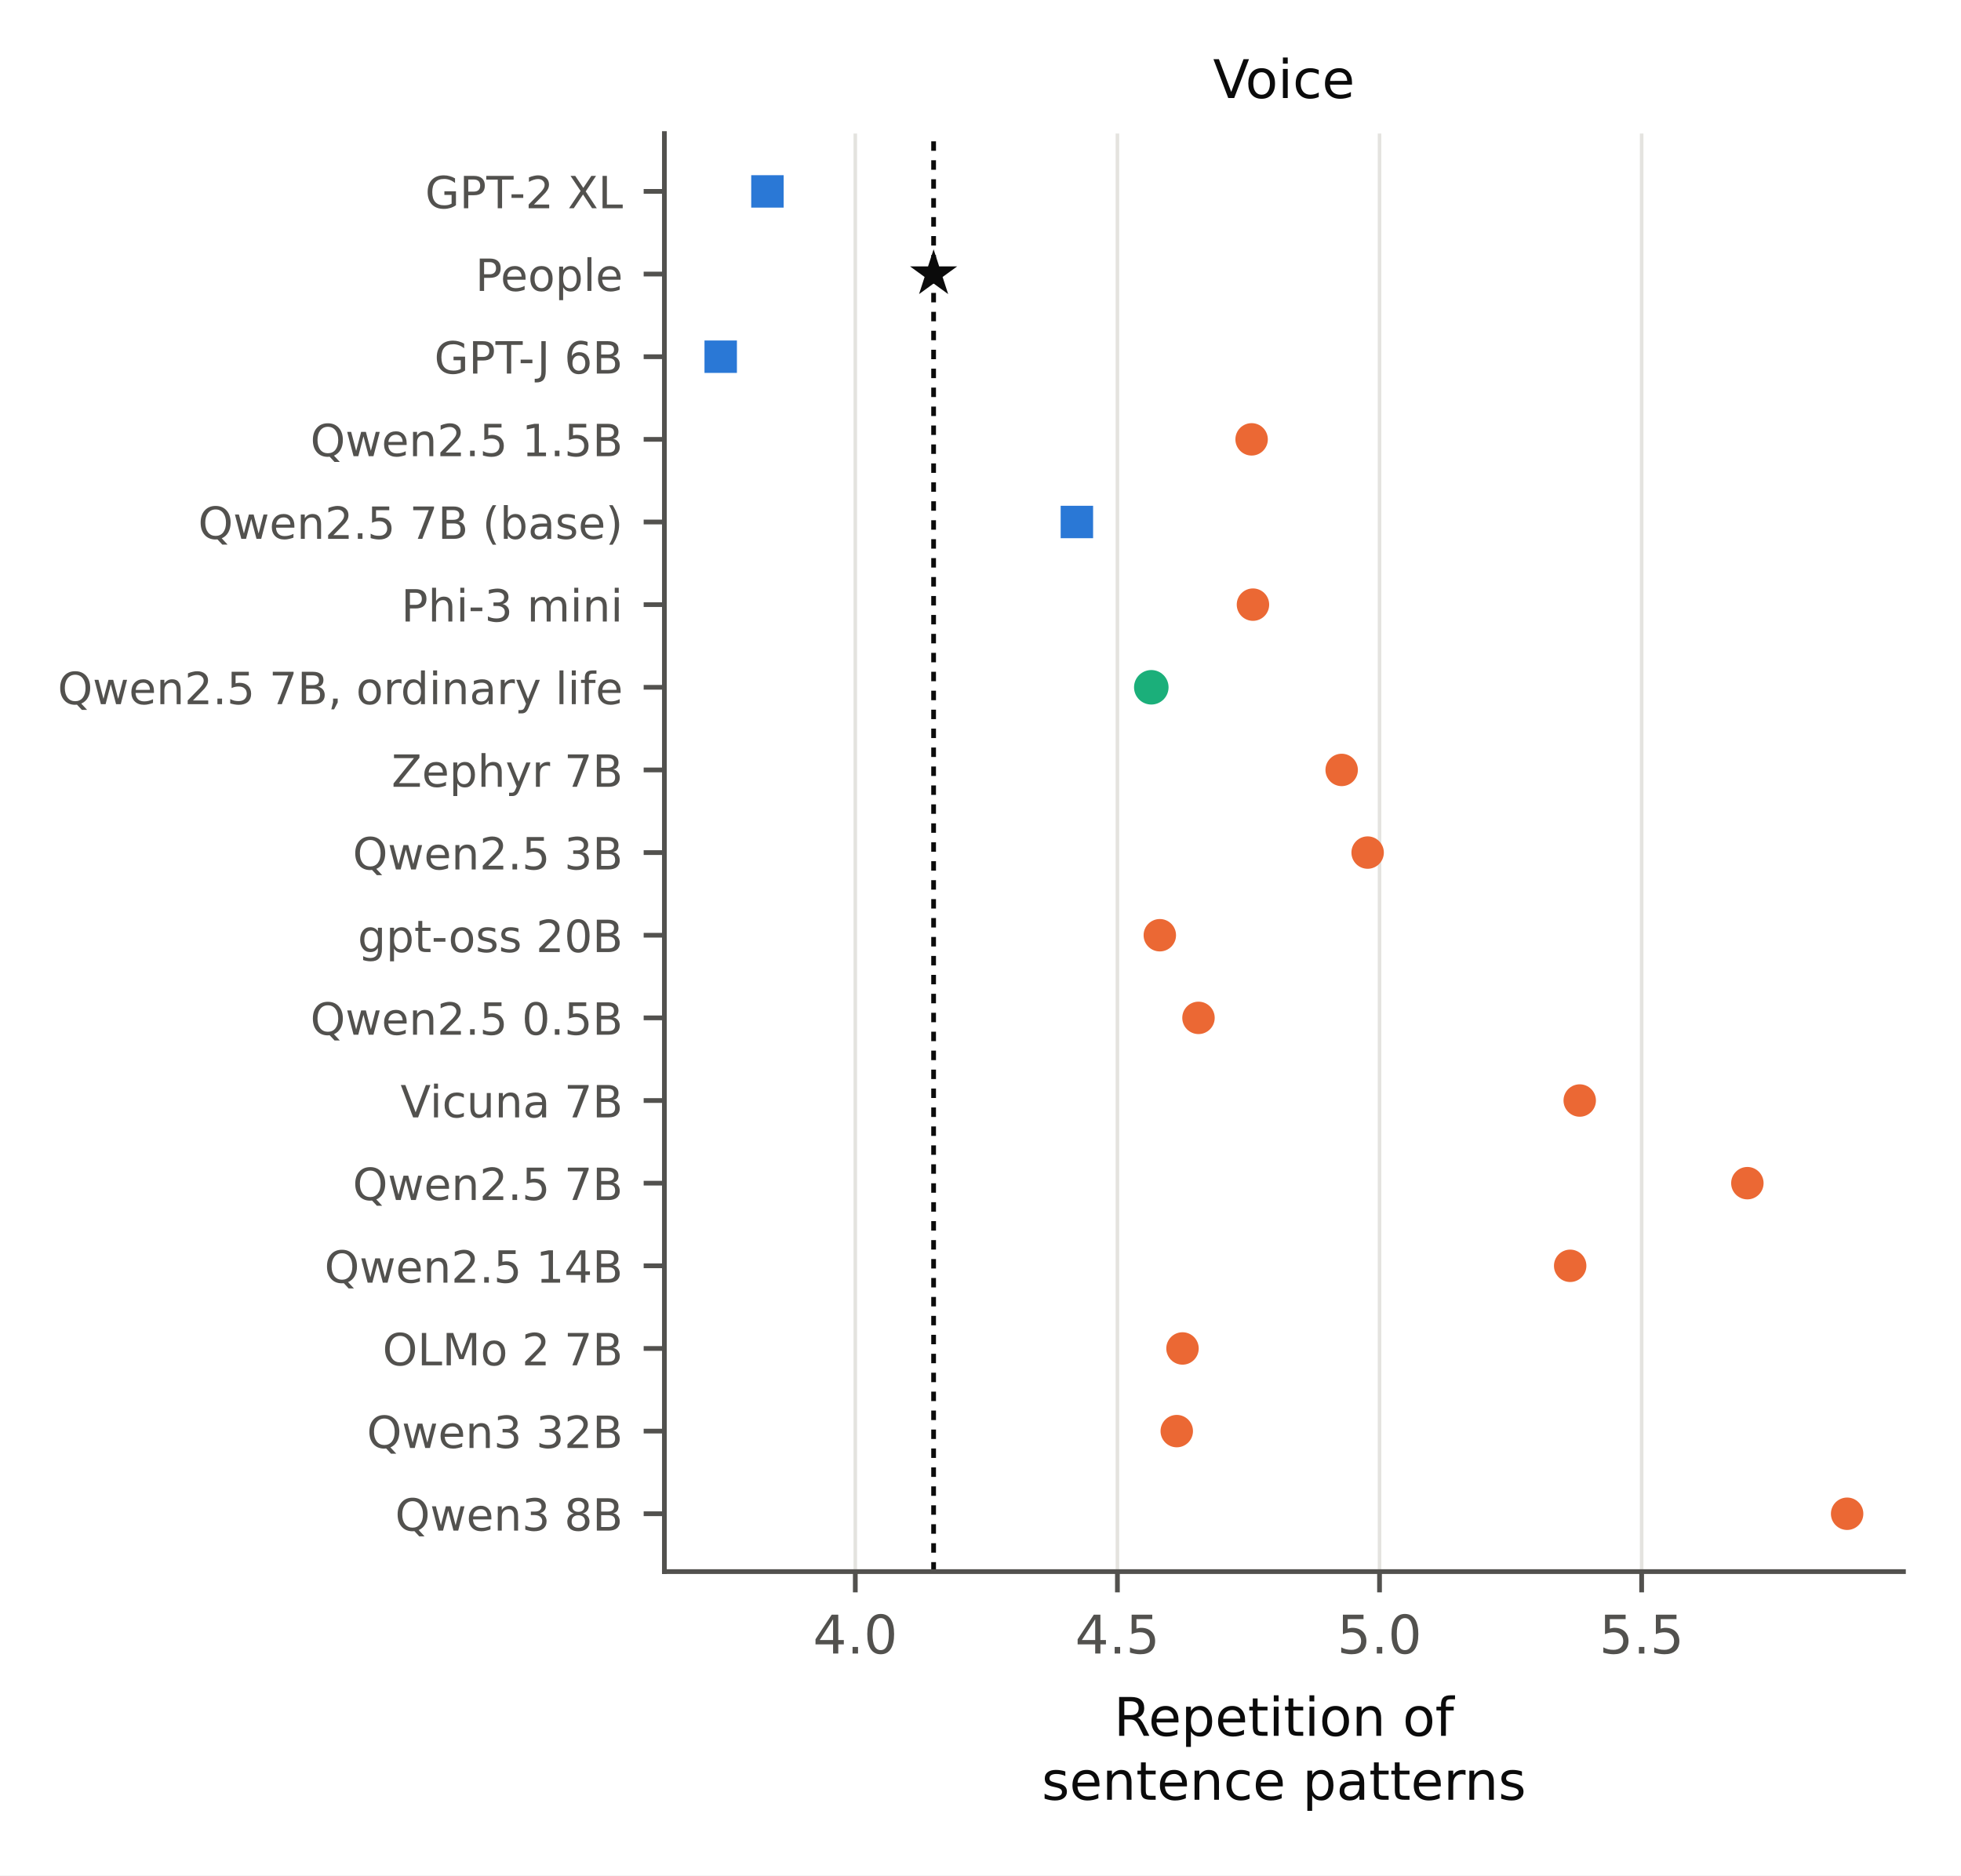
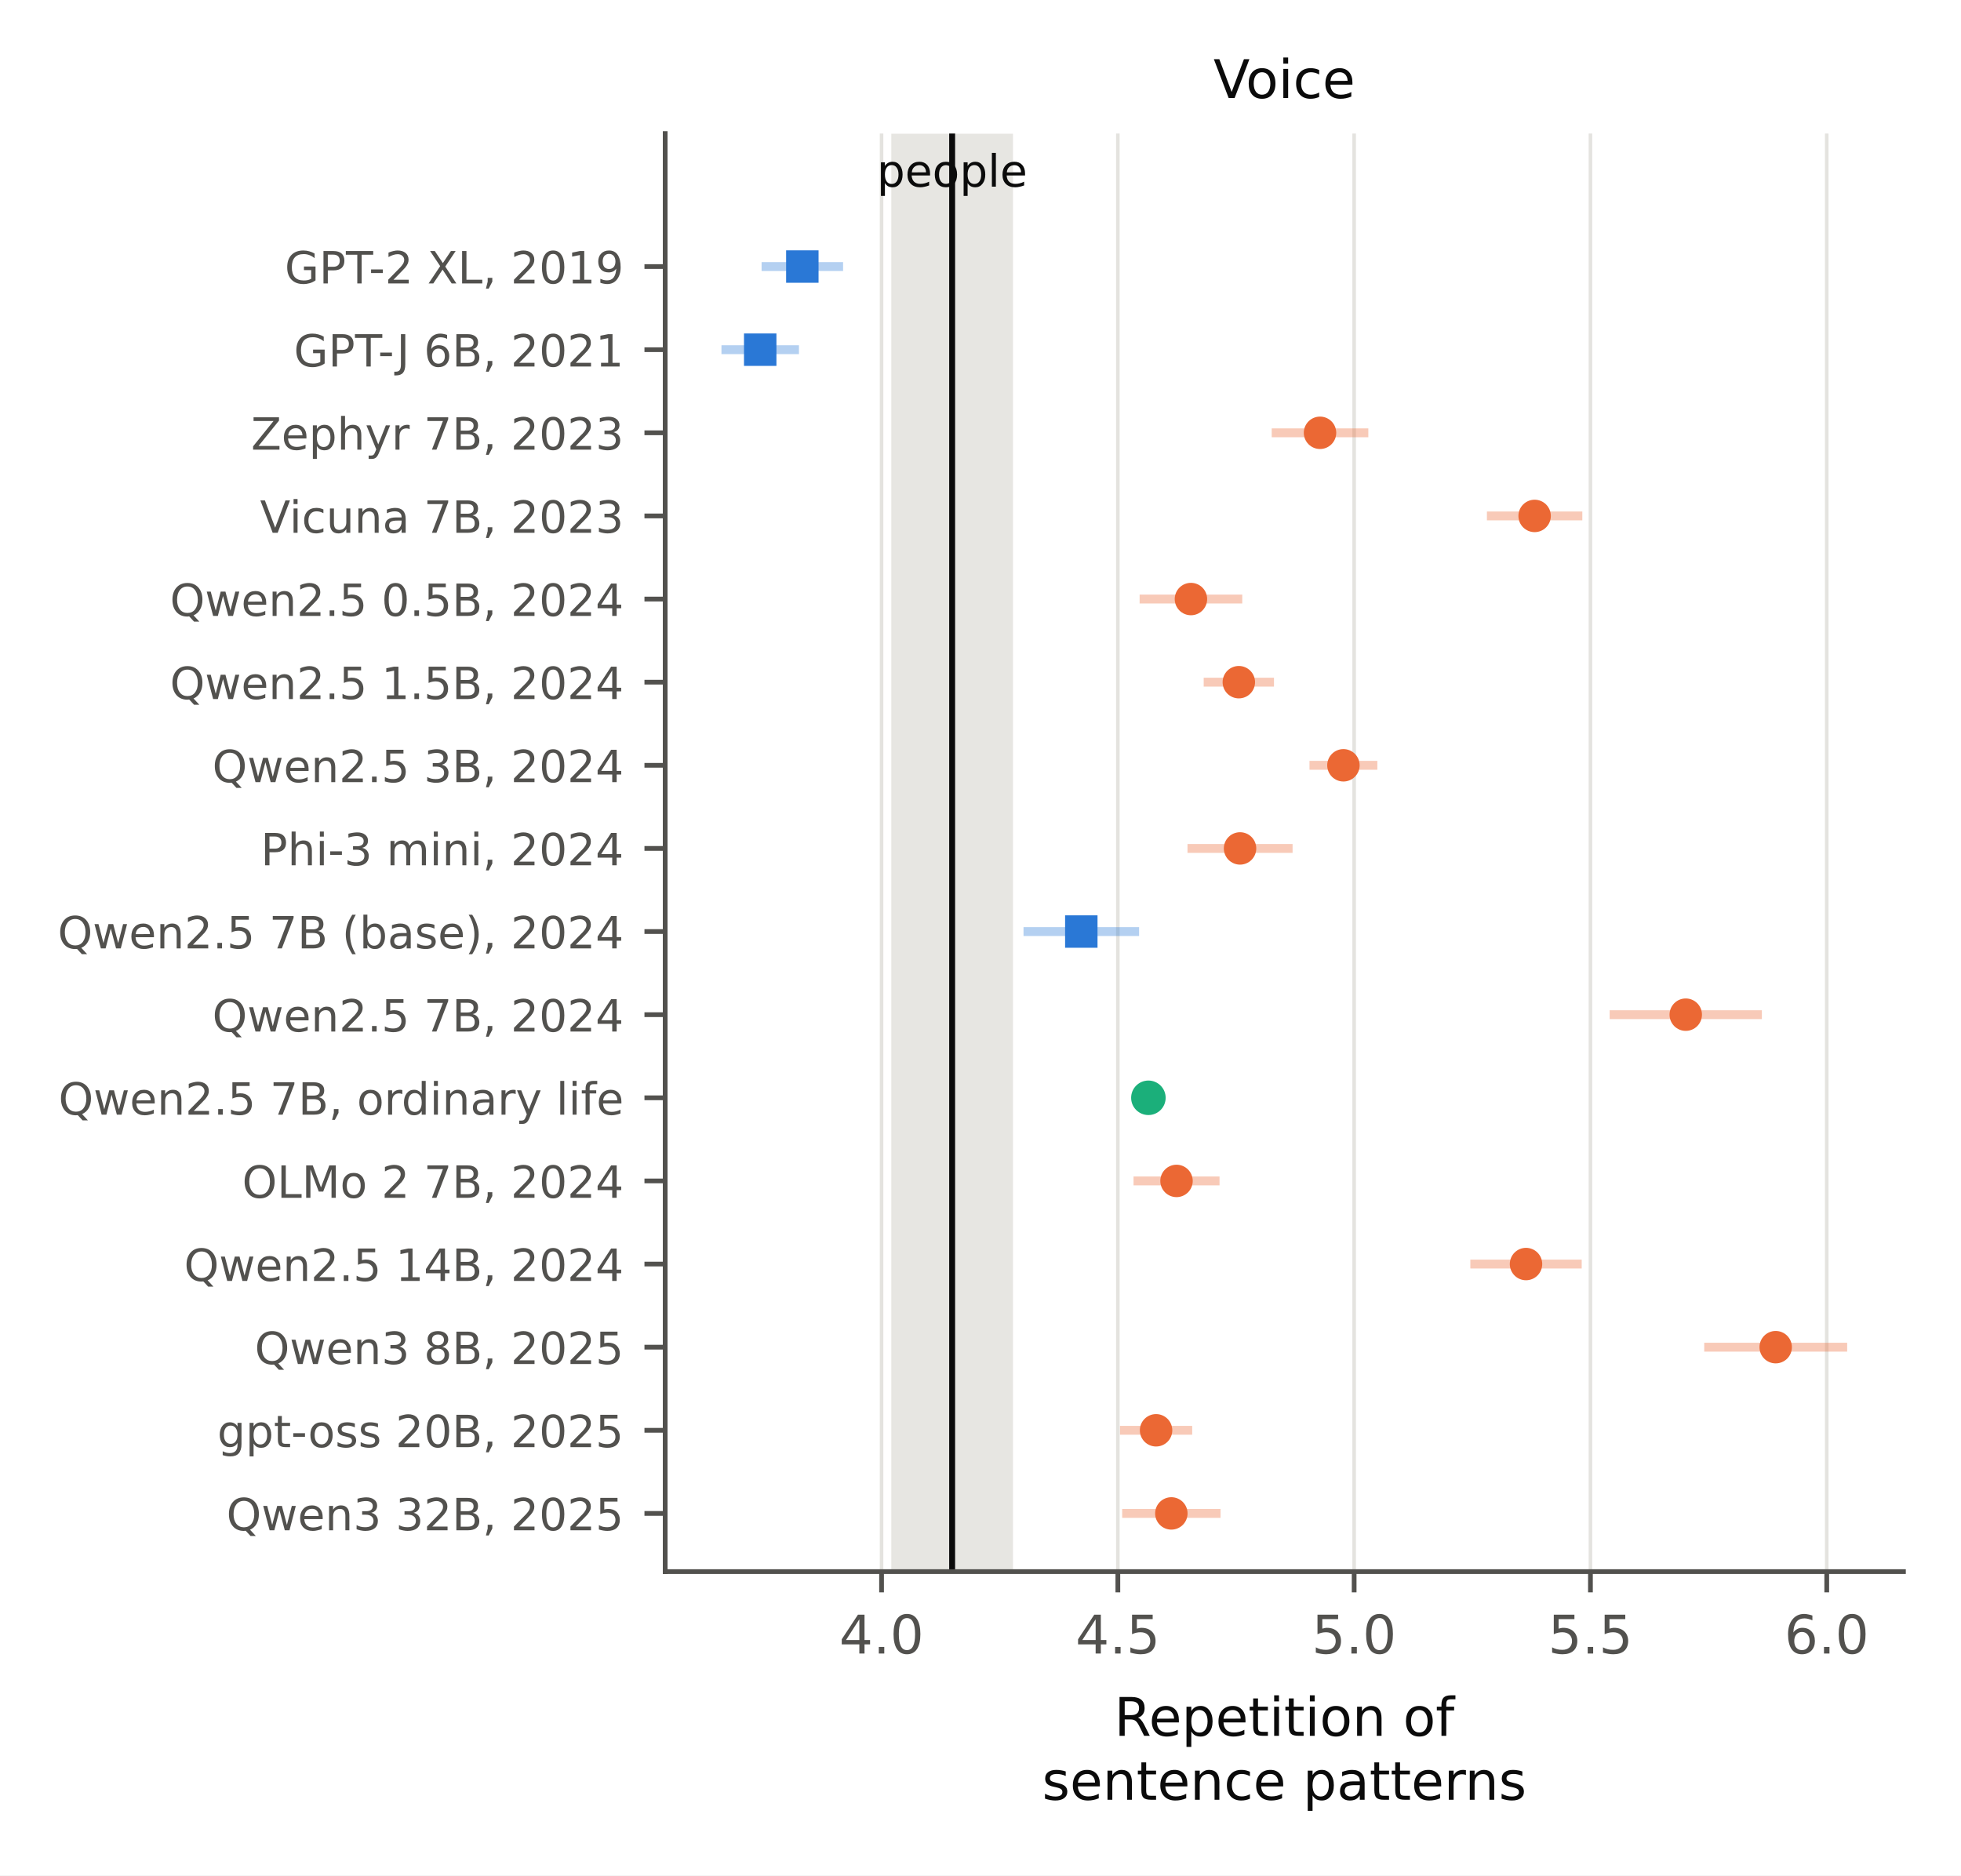
<svg xmlns="http://www.w3.org/2000/svg" xmlns:xlink="http://www.w3.org/1999/xlink" width="331.2pt" height="316.8pt" viewBox="0 0 331.2 316.8" version="1.1">
  <defs>
    <style type="text/css">*{stroke-linejoin: round; stroke-linecap: butt}</style>
  </defs>
  <g id="figure_1">
    <g id="patch_1">
      <path d="M 0 316.8  L 331.2 316.8  L 331.2 0  L 0 0  z " style="fill: #ffffff" />
    </g>
    <g id="axes_1">
      <g id="patch_2">
-         <path d="M 112.21 265.474  L 321.48 265.474  L 321.48 22.56  L 112.21 22.56  z " style="fill: #ffffff" />
+         <path d="M 112.345 265.474  L 321.48 265.474  L 321.48 22.56  L 112.345 22.56  z " style="fill: #ffffff" />
+       </g>
+       <g id="patch_3">
+         <path d="M 150.535 265.474  L 171.086 265.474  L 171.086 22.56  L 150.535 22.56  z " clip-path="url(#p670549f691)" style="fill: #e4e3df; opacity: 0.9" />
+       </g>
+       <g id="line2d_1">
+         <path d="M 160.811 265.474  L 160.811 22.56  " clip-path="url(#p670549f691)" style="fill: none; stroke: #0b0b0b; stroke-linecap: square" />
      </g>
      <g id="matplotlib.axis_1">
        <g id="xtick_1">
-           <g id="line2d_1">
-             <path d="M 144.455 265.474  L 144.455 22.56  " clip-path="url(#p8ecf83b4a1)" style="fill: none; stroke: #e4e3df; stroke-width: 0.6; stroke-linecap: square" />
-           </g>
          <g id="line2d_2">
+             <path d="M 148.889 265.474  L 148.889 22.56  " clip-path="url(#p670549f691)" style="fill: none; stroke: #e4e3df; stroke-width: 0.6; stroke-linecap: square" />
+           </g>
+           <g id="line2d_3">
            <defs>
-               <path id="m3376a680fa" d="M 0 0  L 0 3.5  " style="stroke: #52514e; stroke-width: 0.8" />
+               <path id="mba02e66d5f" d="M 0 0  L 0 3.5  " style="stroke: #52514e; stroke-width: 0.8" />
            </defs>
            <g>
-               <use xlink:href="#m3376a680fa" x="144.455" y="265.474" style="fill: #52514e; stroke: #52514e; stroke-width: 0.8" />
+               <use xlink:href="#mba02e66d5f" x="148.889" y="265.474" style="fill: #52514e; stroke: #52514e; stroke-width: 0.8" />
            </g>
          </g>
          <g id="text_1">
-             <text style="font-size: 9px; font-family: 'DejaVu Sans'; text-anchor: middle; fill: #52514e" x="144.455" y="279.312" transform="rotate(-0 144.4552 279.3123)">4.0</text>
+             <text style="font-size: 9px; font-family: 'DejaVu Sans'; text-anchor: middle; fill: #52514e" x="148.889" y="279.312" transform="rotate(-0 148.8887 279.3123)">4.0</text>
          </g>
        </g>
        <g id="xtick_2">
-           <g id="line2d_3">
-             <path d="M 188.724 265.474  L 188.724 22.56  " clip-path="url(#p8ecf83b4a1)" style="fill: none; stroke: #e4e3df; stroke-width: 0.6; stroke-linecap: square" />
-           </g>
          <g id="line2d_4">
-             <g>
-               <use xlink:href="#m3376a680fa" x="188.724" y="265.474" style="fill: #52514e; stroke: #52514e; stroke-width: 0.8" />
+             <path d="M 188.798 265.474  L 188.798 22.56  " clip-path="url(#p670549f691)" style="fill: none; stroke: #e4e3df; stroke-width: 0.6; stroke-linecap: square" />
+           </g>
+           <g id="line2d_5">
+             <g>
+               <use xlink:href="#mba02e66d5f" x="188.798" y="265.474" style="fill: #52514e; stroke: #52514e; stroke-width: 0.8" />
            </g>
          </g>
          <g id="text_2">
-             <text style="font-size: 9px; font-family: 'DejaVu Sans'; text-anchor: middle; fill: #52514e" x="188.724" y="279.312" transform="rotate(-0 188.7243 279.3123)">4.5</text>
+             <text style="font-size: 9px; font-family: 'DejaVu Sans'; text-anchor: middle; fill: #52514e" x="188.798" y="279.312" transform="rotate(-0 188.7976 279.3123)">4.5</text>
          </g>
        </g>
        <g id="xtick_3">
-           <g id="line2d_5">
-             <path d="M 232.993 265.474  L 232.993 22.56  " clip-path="url(#p8ecf83b4a1)" style="fill: none; stroke: #e4e3df; stroke-width: 0.6; stroke-linecap: square" />
-           </g>
          <g id="line2d_6">
-             <g>
-               <use xlink:href="#m3376a680fa" x="232.993" y="265.474" style="fill: #52514e; stroke: #52514e; stroke-width: 0.8" />
+             <path d="M 228.706 265.474  L 228.706 22.56  " clip-path="url(#p670549f691)" style="fill: none; stroke: #e4e3df; stroke-width: 0.6; stroke-linecap: square" />
+           </g>
+           <g id="line2d_7">
+             <g>
+               <use xlink:href="#mba02e66d5f" x="228.706" y="265.474" style="fill: #52514e; stroke: #52514e; stroke-width: 0.8" />
            </g>
          </g>
          <g id="text_3">
-             <text style="font-size: 9px; font-family: 'DejaVu Sans'; text-anchor: middle; fill: #52514e" x="232.993" y="279.312" transform="rotate(-0 232.9934 279.3123)">5.0</text>
+             <text style="font-size: 9px; font-family: 'DejaVu Sans'; text-anchor: middle; fill: #52514e" x="228.706" y="279.312" transform="rotate(-0 228.7065 279.3123)">5.0</text>
          </g>
        </g>
        <g id="xtick_4">
-           <g id="line2d_7">
-             <path d="M 277.263 265.474  L 277.263 22.56  " clip-path="url(#p8ecf83b4a1)" style="fill: none; stroke: #e4e3df; stroke-width: 0.6; stroke-linecap: square" />
-           </g>
          <g id="line2d_8">
-             <g>
-               <use xlink:href="#m3376a680fa" x="277.263" y="265.474" style="fill: #52514e; stroke: #52514e; stroke-width: 0.8" />
+             <path d="M 268.615 265.474  L 268.615 22.56  " clip-path="url(#p670549f691)" style="fill: none; stroke: #e4e3df; stroke-width: 0.6; stroke-linecap: square" />
+           </g>
+           <g id="line2d_9">
+             <g>
+               <use xlink:href="#mba02e66d5f" x="268.615" y="265.474" style="fill: #52514e; stroke: #52514e; stroke-width: 0.8" />
            </g>
          </g>
          <g id="text_4">
-             <text style="font-size: 9px; font-family: 'DejaVu Sans'; text-anchor: middle; fill: #52514e" x="277.263" y="279.312" transform="rotate(-0 277.2625 279.3123)">5.5</text>
-           </g>
-         </g>
-         <g id="text_5">
-           <text style="font-size: 9px; font-family: 'DejaVu Sans'; fill: #0b0b0b" transform="translate(188.1238 293.2138)">Repetition of</text>
-           <text style="font-size: 9px; font-family: 'DejaVu Sans'; fill: #0b0b0b" transform="translate(175.9428 304.0156)">sentence patterns</text>
+             <text style="font-size: 9px; font-family: 'DejaVu Sans'; text-anchor: middle; fill: #52514e" x="268.615" y="279.312" transform="rotate(-0 268.6154 279.3123)">5.5</text>
+           </g>
+         </g>
+         <g id="xtick_5">
+           <g id="line2d_10">
+             <path d="M 308.524 265.474  L 308.524 22.56  " clip-path="url(#p670549f691)" style="fill: none; stroke: #e4e3df; stroke-width: 0.6; stroke-linecap: square" />
+           </g>
+           <g id="line2d_11">
+             <g>
+               <use xlink:href="#mba02e66d5f" x="308.524" y="265.474" style="fill: #52514e; stroke: #52514e; stroke-width: 0.8" />
+             </g>
+           </g>
+           <g id="text_5">
+             <text style="font-size: 9px; font-family: 'DejaVu Sans'; text-anchor: middle; fill: #52514e" x="308.524" y="279.312" transform="rotate(-0 308.5242 279.3123)">6.0</text>
+           </g>
+         </g>
+         <g id="text_6">
+           <text style="font-size: 9px; font-family: 'DejaVu Sans'; fill: #0b0b0b" transform="translate(188.1912 293.2138)">Repetition of</text>
+           <text style="font-size: 9px; font-family: 'DejaVu Sans'; fill: #0b0b0b" transform="translate(176.0103 304.0156)">sentence patterns</text>
        </g>
      </g>
      <g id="matplotlib.axis_2">
        <g id="ytick_1">
-           <g id="line2d_9">
+           <g id="line2d_12">
            <defs>
-               <path id="m4c96367f2c" d="M 0 0  L -3.5 0  " style="stroke: #52514e; stroke-width: 0.8" />
+               <path id="m883e1b7291" d="M 0 0  L -3.5 0  " style="stroke: #52514e; stroke-width: 0.8" />
            </defs>
            <g>
-               <use xlink:href="#m4c96367f2c" x="112.21" y="255.702" style="fill: #52514e; stroke: #52514e; stroke-width: 0.8" />
-             </g>
-           </g>
-           <g id="text_6">
-             <text style="font-size: 7.5px; font-family: 'DejaVu Sans'; text-anchor: end; fill: #52514e" x="105.21" y="258.551" transform="rotate(-0 105.21 258.5511)">Qwen3 8B</text>
+               <use xlink:href="#m883e1b7291" x="112.345" y="45.026" style="fill: #52514e; stroke: #52514e; stroke-width: 0.8" />
+             </g>
+           </g>
+           <g id="text_7">
+             <text style="font-size: 7.5px; font-family: 'DejaVu Sans'; text-anchor: end; fill: #52514e" x="105.345" y="47.875" transform="rotate(-0 105.345 47.87519)">GPT-2 XL, 2019</text>
          </g>
        </g>
        <g id="ytick_2">
-           <g id="line2d_10">
-             <g>
-               <use xlink:href="#m4c96367f2c" x="112.21" y="241.741" style="fill: #52514e; stroke: #52514e; stroke-width: 0.8" />
-             </g>
-           </g>
-           <g id="text_7">
-             <text style="font-size: 7.5px; font-family: 'DejaVu Sans'; text-anchor: end; fill: #52514e" x="105.21" y="244.59" transform="rotate(-0 105.21 244.5905)">Qwen3 32B</text>
+           <g id="line2d_13">
+             <g>
+               <use xlink:href="#m883e1b7291" x="112.345" y="59.067" style="fill: #52514e; stroke: #52514e; stroke-width: 0.8" />
+             </g>
+           </g>
+           <g id="text_8">
+             <text style="font-size: 7.5px; font-family: 'DejaVu Sans'; text-anchor: end; fill: #52514e" x="105.345" y="61.916" transform="rotate(-0 105.345 61.91648)">GPT-J 6B, 2021</text>
          </g>
        </g>
        <g id="ytick_3">
-           <g id="line2d_11">
-             <g>
-               <use xlink:href="#m4c96367f2c" x="112.21" y="227.781" style="fill: #52514e; stroke: #52514e; stroke-width: 0.8" />
-             </g>
-           </g>
-           <g id="text_8">
-             <text style="font-size: 7.5px; font-family: 'DejaVu Sans'; text-anchor: end; fill: #52514e" x="105.21" y="230.63" transform="rotate(-0 105.21 230.6299)">OLMo 2 7B</text>
+           <g id="line2d_14">
+             <g>
+               <use xlink:href="#m883e1b7291" x="112.345" y="73.109" style="fill: #52514e; stroke: #52514e; stroke-width: 0.8" />
+             </g>
+           </g>
+           <g id="text_9">
+             <text style="font-size: 7.5px; font-family: 'DejaVu Sans'; text-anchor: end; fill: #52514e" x="105.345" y="75.958" transform="rotate(-0 105.345 75.95807)">Zephyr 7B, 2023</text>
          </g>
        </g>
        <g id="ytick_4">
-           <g id="line2d_12">
-             <g>
-               <use xlink:href="#m4c96367f2c" x="112.21" y="213.82" style="fill: #52514e; stroke: #52514e; stroke-width: 0.8" />
-             </g>
-           </g>
-           <g id="text_9">
-             <text style="font-size: 7.5px; font-family: 'DejaVu Sans'; text-anchor: end; fill: #52514e" x="105.21" y="216.669" transform="rotate(-0 105.21 216.6693)">Qwen2.5 14B</text>
+           <g id="line2d_15">
+             <g>
+               <use xlink:href="#m883e1b7291" x="112.345" y="87.15" style="fill: #52514e; stroke: #52514e; stroke-width: 0.8" />
+             </g>
+           </g>
+           <g id="text_10">
+             <text style="font-size: 7.5px; font-family: 'DejaVu Sans'; text-anchor: end; fill: #52514e" x="105.345" y="89.999" transform="rotate(-0 105.345 89.99936)">Vicuna 7B, 2023</text>
          </g>
        </g>
        <g id="ytick_5">
-           <g id="line2d_13">
-             <g>
-               <use xlink:href="#m4c96367f2c" x="112.21" y="199.86" style="fill: #52514e; stroke: #52514e; stroke-width: 0.8" />
-             </g>
-           </g>
-           <g id="text_10">
-             <text style="font-size: 7.5px; font-family: 'DejaVu Sans'; text-anchor: end; fill: #52514e" x="105.21" y="202.709" transform="rotate(-0 105.21 202.7087)">Qwen2.5 7B</text>
+           <g id="line2d_16">
+             <g>
+               <use xlink:href="#m883e1b7291" x="112.345" y="101.191" style="fill: #52514e; stroke: #52514e; stroke-width: 0.8" />
+             </g>
+           </g>
+           <g id="text_11">
+             <text style="font-size: 7.5px; font-family: 'DejaVu Sans'; text-anchor: end; fill: #52514e" x="105.345" y="104.04" transform="rotate(-0 105.345 104.0404)">Qwen2.5 0.5B, 2024</text>
          </g>
        </g>
        <g id="ytick_6">
-           <g id="line2d_14">
-             <g>
-               <use xlink:href="#m4c96367f2c" x="112.21" y="185.899" style="fill: #52514e; stroke: #52514e; stroke-width: 0.8" />
-             </g>
-           </g>
-           <g id="text_11">
-             <text style="font-size: 7.5px; font-family: 'DejaVu Sans'; text-anchor: end; fill: #52514e" x="105.21" y="188.748" transform="rotate(-0 105.21 188.7484)">Vicuna 7B</text>
+           <g id="line2d_17">
+             <g>
+               <use xlink:href="#m883e1b7291" x="112.345" y="115.233" style="fill: #52514e; stroke: #52514e; stroke-width: 0.8" />
+             </g>
+           </g>
+           <g id="text_12">
+             <text style="font-size: 7.5px; font-family: 'DejaVu Sans'; text-anchor: end; fill: #52514e" x="105.345" y="118.082" transform="rotate(-0 105.345 118.0817)">Qwen2.5 1.5B, 2024</text>
          </g>
        </g>
        <g id="ytick_7">
-           <g id="line2d_15">
-             <g>
-               <use xlink:href="#m4c96367f2c" x="112.21" y="171.938" style="fill: #52514e; stroke: #52514e; stroke-width: 0.8" />
-             </g>
-           </g>
-           <g id="text_12">
-             <text style="font-size: 7.5px; font-family: 'DejaVu Sans'; text-anchor: end; fill: #52514e" x="105.21" y="174.788" transform="rotate(-0 105.21 174.7875)">Qwen2.5 0.5B</text>
+           <g id="line2d_18">
+             <g>
+               <use xlink:href="#m883e1b7291" x="112.345" y="129.274" style="fill: #52514e; stroke: #52514e; stroke-width: 0.8" />
+             </g>
+           </g>
+           <g id="text_13">
+             <text style="font-size: 7.5px; font-family: 'DejaVu Sans'; text-anchor: end; fill: #52514e" x="105.345" y="132.123" transform="rotate(-0 105.345 132.123)">Qwen2.5 3B, 2024</text>
          </g>
        </g>
        <g id="ytick_8">
-           <g id="line2d_16">
-             <g>
-               <use xlink:href="#m4c96367f2c" x="112.21" y="157.978" style="fill: #52514e; stroke: #52514e; stroke-width: 0.8" />
-             </g>
-           </g>
-           <g id="text_13">
-             <text style="font-size: 7.5px; font-family: 'DejaVu Sans'; text-anchor: end; fill: #52514e" x="105.21" y="160.827" transform="rotate(-0 105.21 160.8269)">gpt-oss 20B</text>
+           <g id="line2d_19">
+             <g>
+               <use xlink:href="#m883e1b7291" x="112.345" y="143.315" style="fill: #52514e; stroke: #52514e; stroke-width: 0.8" />
+             </g>
+           </g>
+           <g id="text_14">
+             <text style="font-size: 7.5px; font-family: 'DejaVu Sans'; text-anchor: end; fill: #52514e" x="105.345" y="146.165" transform="rotate(-0 105.345 146.1645)">Phi-3 mini, 2024</text>
          </g>
        </g>
        <g id="ytick_9">
-           <g id="line2d_17">
-             <g>
-               <use xlink:href="#m4c96367f2c" x="112.21" y="144.017" style="fill: #52514e; stroke: #52514e; stroke-width: 0.8" />
-             </g>
-           </g>
-           <g id="text_14">
-             <text style="font-size: 7.5px; font-family: 'DejaVu Sans'; text-anchor: end; fill: #52514e" x="105.21" y="146.866" transform="rotate(-0 105.21 146.8663)">Qwen2.5 3B</text>
+           <g id="line2d_20">
+             <g>
+               <use xlink:href="#m883e1b7291" x="112.345" y="157.356" style="fill: #52514e; stroke: #52514e; stroke-width: 0.8" />
+             </g>
+           </g>
+           <g id="text_15">
+             <text style="font-size: 7.5px; font-family: 'DejaVu Sans'; text-anchor: end; fill: #52514e" x="105.345" y="160.206" transform="rotate(-0 105.345 160.2058)">Qwen2.5 7B (base), 2024</text>
          </g>
        </g>
        <g id="ytick_10">
-           <g id="line2d_18">
-             <g>
-               <use xlink:href="#m4c96367f2c" x="112.21" y="130.057" style="fill: #52514e; stroke: #52514e; stroke-width: 0.8" />
-             </g>
-           </g>
-           <g id="text_15">
-             <text style="font-size: 7.5px; font-family: 'DejaVu Sans'; text-anchor: end; fill: #52514e" x="105.21" y="132.906" transform="rotate(-0 105.21 132.906)">Zephyr 7B</text>
+           <g id="line2d_21">
+             <g>
+               <use xlink:href="#m883e1b7291" x="112.345" y="171.398" style="fill: #52514e; stroke: #52514e; stroke-width: 0.8" />
+             </g>
+           </g>
+           <g id="text_16">
+             <text style="font-size: 7.5px; font-family: 'DejaVu Sans'; text-anchor: end; fill: #52514e" x="105.345" y="174.247" transform="rotate(-0 105.345 174.2468)">Qwen2.5 7B, 2024</text>
          </g>
        </g>
        <g id="ytick_11">
-           <g id="line2d_19">
-             <g>
-               <use xlink:href="#m4c96367f2c" x="112.21" y="116.096" style="fill: #52514e; stroke: #52514e; stroke-width: 0.8" />
-             </g>
-           </g>
-           <g id="text_16">
-             <text style="font-size: 7.5px; font-family: 'DejaVu Sans'; text-anchor: end; fill: #52514e" x="105.21" y="118.945" transform="rotate(-0 105.21 118.9454)">Qwen2.5 7B, ordinary life</text>
+           <g id="line2d_22">
+             <g>
+               <use xlink:href="#m883e1b7291" x="112.345" y="185.439" style="fill: #52514e; stroke: #52514e; stroke-width: 0.8" />
+             </g>
+           </g>
+           <g id="text_17">
+             <text style="font-size: 7.5px; font-family: 'DejaVu Sans'; text-anchor: end; fill: #52514e" x="105.345" y="188.288" transform="rotate(-0 105.345 188.2884)">Qwen2.5 7B, ordinary life</text>
          </g>
        </g>
        <g id="ytick_12">
-           <g id="line2d_20">
-             <g>
-               <use xlink:href="#m4c96367f2c" x="112.21" y="102.135" style="fill: #52514e; stroke: #52514e; stroke-width: 0.8" />
-             </g>
-           </g>
-           <g id="text_17">
-             <text style="font-size: 7.5px; font-family: 'DejaVu Sans'; text-anchor: end; fill: #52514e" x="105.21" y="104.985" transform="rotate(-0 105.21 104.9848)">Phi-3 mini</text>
+           <g id="line2d_23">
+             <g>
+               <use xlink:href="#m883e1b7291" x="112.345" y="199.48" style="fill: #52514e; stroke: #52514e; stroke-width: 0.8" />
+             </g>
+           </g>
+           <g id="text_18">
+             <text style="font-size: 7.5px; font-family: 'DejaVu Sans'; text-anchor: end; fill: #52514e" x="105.345" y="202.329" transform="rotate(-0 105.345 202.3294)">OLMo 2 7B, 2024</text>
          </g>
        </g>
        <g id="ytick_13">
-           <g id="line2d_21">
-             <g>
-               <use xlink:href="#m4c96367f2c" x="112.21" y="88.175" style="fill: #52514e; stroke: #52514e; stroke-width: 0.8" />
-             </g>
-           </g>
-           <g id="text_18">
-             <text style="font-size: 7.5px; font-family: 'DejaVu Sans'; text-anchor: end; fill: #52514e" x="105.21" y="91.024" transform="rotate(-0 105.21 91.02422)">Qwen2.5 7B (base)</text>
+           <g id="line2d_24">
+             <g>
+               <use xlink:href="#m883e1b7291" x="112.345" y="213.522" style="fill: #52514e; stroke: #52514e; stroke-width: 0.8" />
+             </g>
+           </g>
+           <g id="text_19">
+             <text style="font-size: 7.5px; font-family: 'DejaVu Sans'; text-anchor: end; fill: #52514e" x="105.345" y="216.371" transform="rotate(-0 105.345 216.3707)">Qwen2.5 14B, 2024</text>
          </g>
        </g>
        <g id="ytick_14">
-           <g id="line2d_22">
-             <g>
-               <use xlink:href="#m4c96367f2c" x="112.21" y="74.214" style="fill: #52514e; stroke: #52514e; stroke-width: 0.8" />
-             </g>
-           </g>
-           <g id="text_19">
-             <text style="font-size: 7.5px; font-family: 'DejaVu Sans'; text-anchor: end; fill: #52514e" x="105.21" y="77.063" transform="rotate(-0 105.21 77.06333)">Qwen2.5 1.5B</text>
+           <g id="line2d_25">
+             <g>
+               <use xlink:href="#m883e1b7291" x="112.345" y="227.563" style="fill: #52514e; stroke: #52514e; stroke-width: 0.8" />
+             </g>
+           </g>
+           <g id="text_20">
+             <text style="font-size: 7.5px; font-family: 'DejaVu Sans'; text-anchor: end; fill: #52514e" x="105.345" y="230.412" transform="rotate(-0 105.345 230.412)">Qwen3 8B, 2025</text>
          </g>
        </g>
        <g id="ytick_15">
-           <g id="line2d_23">
-             <g>
-               <use xlink:href="#m4c96367f2c" x="112.21" y="60.254" style="fill: #52514e; stroke: #52514e; stroke-width: 0.8" />
-             </g>
-           </g>
-           <g id="text_20">
-             <text style="font-size: 7.5px; font-family: 'DejaVu Sans'; text-anchor: end; fill: #52514e" x="105.21" y="63.103" transform="rotate(-0 105.21 63.10273)">GPT-J 6B</text>
+           <g id="line2d_26">
+             <g>
+               <use xlink:href="#m883e1b7291" x="112.345" y="241.604" style="fill: #52514e; stroke: #52514e; stroke-width: 0.8" />
+             </g>
+           </g>
+           <g id="text_21">
+             <text style="font-size: 7.5px; font-family: 'DejaVu Sans'; text-anchor: end; fill: #52514e" x="105.345" y="244.453" transform="rotate(-0 105.345 244.4533)">gpt-oss 20B, 2025</text>
          </g>
        </g>
        <g id="ytick_16">
-           <g id="line2d_24">
-             <g>
-               <use xlink:href="#m4c96367f2c" x="112.21" y="46.293" style="fill: #52514e; stroke: #52514e; stroke-width: 0.8" />
-             </g>
-           </g>
-           <g id="text_21">
-             <text style="font-size: 7.5px; font-family: 'DejaVu Sans'; text-anchor: end; fill: #52514e" x="105.21" y="49.142" transform="rotate(-0 105.21 49.14243)">People</text>
-           </g>
-         </g>
-         <g id="ytick_17">
-           <g id="line2d_25">
-             <g>
-               <use xlink:href="#m4c96367f2c" x="112.21" y="32.332" style="fill: #52514e; stroke: #52514e; stroke-width: 0.8" />
+           <g id="line2d_27">
+             <g>
+               <use xlink:href="#m883e1b7291" x="112.345" y="255.645" style="fill: #52514e; stroke: #52514e; stroke-width: 0.8" />
            </g>
          </g>
          <g id="text_22">
-             <text style="font-size: 7.5px; font-family: 'DejaVu Sans'; text-anchor: end; fill: #52514e" x="105.21" y="35.182" transform="rotate(-0 105.21 35.18154)">GPT-2 XL</text>
-           </g>
-         </g>
-       </g>
-       <g id="line2d_26" />
-       <g id="line2d_27" />
+             <text style="font-size: 7.5px; font-family: 'DejaVu Sans'; text-anchor: end; fill: #52514e" x="105.345" y="258.495" transform="rotate(-0 105.345 258.4946)">Qwen3 32B, 2025</text>
+           </g>
+         </g>
+       </g>
+       <g id="LineCollection_1">
+         <path d="M 128.628 45.026  L 142.391 45.026  " clip-path="url(#p670549f691)" style="fill: none; stroke: #2a78d6; stroke-opacity: 0.35; stroke-width: 1.5" />
+       </g>
      <g id="line2d_28" />
+       <g id="LineCollection_2">
+         <path d="M 121.851 59.067  L 134.939 59.067  " clip-path="url(#p670549f691)" style="fill: none; stroke: #2a78d6; stroke-opacity: 0.35; stroke-width: 1.5" />
+       </g>
      <g id="line2d_29" />
+       <g id="LineCollection_3">
+         <path d="M 214.783 73.109  L 231.101 73.109  " clip-path="url(#p670549f691)" style="fill: none; stroke: #eb6834; stroke-opacity: 0.35; stroke-width: 1.5" />
+       </g>
      <g id="line2d_30" />
+       <g id="LineCollection_4">
+         <path d="M 251.132 87.15  L 267.244 87.15  " clip-path="url(#p670549f691)" style="fill: none; stroke: #eb6834; stroke-opacity: 0.35; stroke-width: 1.5" />
+       </g>
      <g id="line2d_31" />
+       <g id="LineCollection_5">
+         <path d="M 192.473 101.191  L 209.81 101.191  " clip-path="url(#p670549f691)" style="fill: none; stroke: #eb6834; stroke-opacity: 0.35; stroke-width: 1.5" />
+       </g>
      <g id="line2d_32" />
+       <g id="LineCollection_6">
+         <path d="M 203.294 115.233  L 215.167 115.233  " clip-path="url(#p670549f691)" style="fill: none; stroke: #eb6834; stroke-opacity: 0.35; stroke-width: 1.5" />
+       </g>
      <g id="line2d_33" />
+       <g id="LineCollection_7">
+         <path d="M 221.164 129.274  L 232.627 129.274  " clip-path="url(#p670549f691)" style="fill: none; stroke: #eb6834; stroke-opacity: 0.35; stroke-width: 1.5" />
+       </g>
      <g id="line2d_34" />
+       <g id="LineCollection_8">
+         <path d="M 200.56 143.315  L 218.31 143.315  " clip-path="url(#p670549f691)" style="fill: none; stroke: #eb6834; stroke-opacity: 0.35; stroke-width: 1.5" />
+       </g>
      <g id="line2d_35" />
+       <g id="LineCollection_9">
+         <path d="M 172.865 157.356  L 192.387 157.356  " clip-path="url(#p670549f691)" style="fill: none; stroke: #2a78d6; stroke-opacity: 0.35; stroke-width: 1.5" />
+       </g>
      <g id="line2d_36" />
+       <g id="LineCollection_10">
+         <path d="M 271.859 171.398  L 297.567 171.398  " clip-path="url(#p670549f691)" style="fill: none; stroke: #eb6834; stroke-opacity: 0.35; stroke-width: 1.5" />
+       </g>
      <g id="line2d_37" />
      <g id="line2d_38" />
+       <g id="LineCollection_11">
+         <path d="M 191.444 199.48  L 205.971 199.48  " clip-path="url(#p670549f691)" style="fill: none; stroke: #eb6834; stroke-opacity: 0.35; stroke-width: 1.5" />
+       </g>
      <g id="line2d_39" />
+       <g id="LineCollection_12">
+         <path d="M 248.329 213.522  L 267.139 213.522  " clip-path="url(#p670549f691)" style="fill: none; stroke: #eb6834; stroke-opacity: 0.35; stroke-width: 1.5" />
+       </g>
      <g id="line2d_40" />
+       <g id="LineCollection_13">
+         <path d="M 287.831 227.563  L 311.974 227.563  " clip-path="url(#p670549f691)" style="fill: none; stroke: #eb6834; stroke-opacity: 0.35; stroke-width: 1.5" />
+       </g>
      <g id="line2d_41" />
+       <g id="LineCollection_14">
+         <path d="M 189.153 241.604  L 201.354 241.604  " clip-path="url(#p670549f691)" style="fill: none; stroke: #eb6834; stroke-opacity: 0.35; stroke-width: 1.5" />
+       </g>
      <g id="line2d_42" />
-       <g id="line2d_43">
-         <path d="M 157.68 265.474  L 157.68 22.56  " clip-path="url(#p8ecf83b4a1)" style="fill: none; stroke-dasharray: 1.6,1.6; stroke-dashoffset: 0; stroke: #0b0b0b; stroke-width: 0.8" />
-       </g>
-       <g id="patch_3">
-         <path d="M 112.21 265.474  L 112.21 22.56  " style="fill: none; stroke: #52514e; stroke-width: 0.8; stroke-linejoin: miter; stroke-linecap: square" />
-       </g>
+       <g id="LineCollection_15">
+         <path d="M 189.525 255.645  L 206.141 255.645  " clip-path="url(#p670549f691)" style="fill: none; stroke: #eb6834; stroke-opacity: 0.35; stroke-width: 1.5" />
+       </g>
+       <g id="line2d_43" />
      <g id="patch_4">
-         <path d="M 112.21 265.474  L 321.48 265.474  " style="fill: none; stroke: #52514e; stroke-width: 0.8; stroke-linejoin: miter; stroke-linecap: square" />
+         <path d="M 112.345 265.474  L 112.345 22.56  " style="fill: none; stroke: #52514e; stroke-width: 0.8; stroke-linejoin: miter; stroke-linecap: square" />
      </g>
      <g id="patch_5">
-         <path d="M 311.968 258.441  C 312.694 258.441 313.391 258.152 313.904 257.638  C 314.418 257.125 314.706 256.428 314.706 255.702  C 314.706 254.976 314.418 254.279 313.904 253.765  C 313.391 253.252 312.694 252.963 311.968 252.963  C 311.241 252.963 310.545 253.252 310.031 253.765  C 309.518 254.279 309.229 254.976 309.229 255.702  C 309.229 256.428 309.518 257.125 310.031 257.638  C 310.545 258.152 311.241 258.441 311.968 258.441  z " clip-path="url(#p8ecf83b4a1)" style="fill: #eb6834" />
+         <path d="M 112.345 265.474  L 321.48 265.474  " style="fill: none; stroke: #52514e; stroke-width: 0.8; stroke-linejoin: miter; stroke-linecap: square" />
      </g>
      <g id="patch_6">
-         <path d="M 198.747 244.48  C 199.473 244.48 200.17 244.191 200.683 243.678  C 201.197 243.164 201.485 242.468 201.485 241.741  C 201.485 241.015 201.197 240.318 200.683 239.805  C 200.17 239.291 199.473 239.003 198.747 239.003  C 198.02 239.003 197.324 239.291 196.81 239.805  C 196.297 240.318 196.008 241.015 196.008 241.741  C 196.008 242.468 196.297 243.164 196.81 243.678  C 197.324 244.191 198.02 244.48 198.747 244.48  z " clip-path="url(#p8ecf83b4a1)" style="fill: #eb6834" />
+         <path d="M 132.771 47.765  L 138.248 47.765  L 138.248 42.287  L 132.771 42.287  z " clip-path="url(#p670549f691)" style="fill: #2a78d6" />
      </g>
      <g id="patch_7">
-         <path d="M 199.717 230.519  C 200.443 230.519 201.139 230.231 201.653 229.717  C 202.167 229.204 202.455 228.507 202.455 227.781  C 202.455 227.054 202.167 226.358 201.653 225.844  C 201.139 225.331 200.443 225.042 199.717 225.042  C 198.99 225.042 198.294 225.331 197.78 225.844  C 197.266 226.358 196.978 227.054 196.978 227.781  C 196.978 228.507 197.266 229.204 197.78 229.717  C 198.294 230.231 198.99 230.519 199.717 230.519  z " clip-path="url(#p8ecf83b4a1)" style="fill: #eb6834" />
+         <path d="M 125.656 61.806  L 131.133 61.806  L 131.133 56.329  L 125.656 56.329  z " clip-path="url(#p670549f691)" style="fill: #2a78d6" />
      </g>
      <g id="patch_8">
-         <path d="M 265.192 216.559  C 265.919 216.559 266.615 216.27 267.129 215.757  C 267.643 215.243 267.931 214.546 267.931 213.82  C 267.931 213.094 267.643 212.397 267.129 211.884  C 266.615 211.37 265.919 211.082 265.192 211.082  C 264.466 211.082 263.77 211.37 263.256 211.884  C 262.742 212.397 262.454 213.094 262.454 213.82  C 262.454 214.546 262.742 215.243 263.256 215.757  C 263.77 216.27 264.466 216.559 265.192 216.559  z " clip-path="url(#p8ecf83b4a1)" style="fill: #eb6834" />
+         <path d="M 222.942 75.847  C 223.668 75.847 224.365 75.559 224.879 75.045  C 225.392 74.532 225.681 73.835 225.681 73.109  C 225.681 72.382 225.392 71.686 224.879 71.172  C 224.365 70.659 223.668 70.37 222.942 70.37  C 222.216 70.37 221.519 70.659 221.006 71.172  C 220.492 71.686 220.203 72.382 220.203 73.109  C 220.203 73.835 220.492 74.532 221.006 75.045  C 221.519 75.559 222.216 75.847 222.942 75.847  z " clip-path="url(#p670549f691)" style="fill: #eb6834" />
      </g>
      <g id="patch_9">
-         <path d="M 295.119 202.598  C 295.845 202.598 296.542 202.31 297.055 201.796  C 297.569 201.283 297.857 200.586 297.857 199.86  C 297.857 199.133 297.569 198.437 297.055 197.923  C 296.542 197.41 295.845 197.121 295.119 197.121  C 294.392 197.121 293.696 197.41 293.182 197.923  C 292.669 198.437 292.38 199.133 292.38 199.86  C 292.38 200.586 292.669 201.283 293.182 201.796  C 293.696 202.31 294.392 202.598 295.119 202.598  z " clip-path="url(#p8ecf83b4a1)" style="fill: #eb6834" />
+         <path d="M 259.188 89.889  C 259.914 89.889 260.611 89.6 261.125 89.086  C 261.638 88.573 261.927 87.876 261.927 87.15  C 261.927 86.424 261.638 85.727 261.125 85.213  C 260.611 84.7 259.914 84.411 259.188 84.411  C 258.462 84.411 257.765 84.7 257.252 85.213  C 256.738 85.727 256.45 86.424 256.45 87.15  C 256.45 87.876 256.738 88.573 257.252 89.086  C 257.765 89.6 258.462 89.889 259.188 89.889  z " clip-path="url(#p670549f691)" style="fill: #eb6834" />
      </g>
      <g id="patch_10">
-         <path d="M 266.805 188.638  C 267.532 188.638 268.228 188.349 268.742 187.835  C 269.255 187.322 269.544 186.625 269.544 185.899  C 269.544 185.173 269.255 184.476 268.742 183.962  C 268.228 183.449 267.532 183.16 266.805 183.16  C 266.079 183.16 265.382 183.449 264.869 183.962  C 264.355 184.476 264.067 185.173 264.067 185.899  C 264.067 186.625 264.355 187.322 264.869 187.835  C 265.382 188.349 266.079 188.638 266.805 188.638  z " clip-path="url(#p8ecf83b4a1)" style="fill: #eb6834" />
+         <path d="M 201.142 103.93  C 201.868 103.93 202.565 103.641 203.078 103.128  C 203.592 102.614 203.88 101.918 203.88 101.191  C 203.88 100.465 203.592 99.768 203.078 99.255  C 202.565 98.741 201.868 98.453 201.142 98.453  C 200.415 98.453 199.719 98.741 199.205 99.255  C 198.692 99.768 198.403 100.465 198.403 101.191  C 198.403 101.918 198.692 102.614 199.205 103.128  C 199.719 103.641 200.415 103.93 201.142 103.93  z " clip-path="url(#p670549f691)" style="fill: #eb6834" />
      </g>
      <g id="patch_11">
-         <path d="M 202.417 174.677  C 203.143 174.677 203.84 174.388 204.353 173.875  C 204.867 173.361 205.156 172.665 205.156 171.938  C 205.156 171.212 204.867 170.515 204.353 170.002  C 203.84 169.488 203.143 169.2 202.417 169.2  C 201.691 169.2 200.994 169.488 200.48 170.002  C 199.967 170.515 199.678 171.212 199.678 171.938  C 199.678 172.665 199.967 173.361 200.48 173.875  C 200.994 174.388 201.691 174.677 202.417 174.677  z " clip-path="url(#p8ecf83b4a1)" style="fill: #eb6834" />
+         <path d="M 209.231 117.971  C 209.957 117.971 210.654 117.683 211.167 117.169  C 211.681 116.655 211.969 115.959 211.969 115.233  C 211.969 114.506 211.681 113.81 211.167 113.296  C 210.654 112.782 209.957 112.494 209.231 112.494  C 208.504 112.494 207.808 112.782 207.294 113.296  C 206.781 113.81 206.492 114.506 206.492 115.233  C 206.492 115.959 206.781 116.655 207.294 117.169  C 207.808 117.683 208.504 117.971 209.231 117.971  z " clip-path="url(#p670549f691)" style="fill: #eb6834" />
      </g>
      <g id="patch_12">
-         <path d="M 195.885 160.716  C 196.612 160.716 197.308 160.428 197.822 159.914  C 198.336 159.401 198.624 158.704 198.624 157.978  C 198.624 157.251 198.336 156.555 197.822 156.041  C 197.308 155.528 196.612 155.239 195.885 155.239  C 195.159 155.239 194.463 155.528 193.949 156.041  C 193.435 156.555 193.147 157.251 193.147 157.978  C 193.147 158.704 193.435 159.401 193.949 159.914  C 194.463 160.428 195.159 160.716 195.885 160.716  z " clip-path="url(#p8ecf83b4a1)" style="fill: #eb6834" />
+         <path d="M 226.896 132.012  C 227.622 132.012 228.318 131.724 228.832 131.21  C 229.346 130.697 229.634 130 229.634 129.274  C 229.634 128.548 229.346 127.851 228.832 127.337  C 228.318 126.824 227.622 126.535 226.896 126.535  C 226.169 126.535 225.473 126.824 224.959 127.337  C 224.446 127.851 224.157 128.548 224.157 129.274  C 224.157 130 224.446 130.697 224.959 131.21  C 225.473 131.724 226.169 132.012 226.896 132.012  z " clip-path="url(#p670549f691)" style="fill: #eb6834" />
      </g>
      <g id="patch_13">
-         <path d="M 230.985 146.756  C 231.711 146.756 232.408 146.467 232.921 145.954  C 233.435 145.44 233.723 144.743 233.723 144.017  C 233.723 143.291 233.435 142.594 232.921 142.081  C 232.408 141.567 231.711 141.279 230.985 141.279  C 230.258 141.279 229.562 141.567 229.048 142.081  C 228.535 142.594 228.246 143.291 228.246 144.017  C 228.246 144.743 228.535 145.44 229.048 145.954  C 229.562 146.467 230.258 146.756 230.985 146.756  z " clip-path="url(#p8ecf83b4a1)" style="fill: #eb6834" />
+         <path d="M 209.435 146.054  C 210.161 146.054 210.858 145.765 211.372 145.252  C 211.885 144.738 212.174 144.041 212.174 143.315  C 212.174 142.589 211.885 141.892 211.372 141.379  C 210.858 140.865 210.161 140.577 209.435 140.577  C 208.709 140.577 208.012 140.865 207.499 141.379  C 206.985 141.892 206.696 142.589 206.696 143.315  C 206.696 144.041 206.985 144.738 207.499 145.252  C 208.012 145.765 208.709 146.054 209.435 146.054  z " clip-path="url(#p670549f691)" style="fill: #eb6834" />
      </g>
      <g id="patch_14">
-         <path d="M 226.599 132.795  C 227.326 132.795 228.022 132.507 228.536 131.993  C 229.049 131.48 229.338 130.783 229.338 130.057  C 229.338 129.33 229.049 128.634 228.536 128.12  C 228.022 127.607 227.326 127.318 226.599 127.318  C 225.873 127.318 225.176 127.607 224.663 128.12  C 224.149 128.634 223.861 129.33 223.861 130.057  C 223.861 130.783 224.149 131.48 224.663 131.993  C 225.176 132.507 225.873 132.795 226.599 132.795  z " clip-path="url(#p8ecf83b4a1)" style="fill: #eb6834" />
+         <path d="M 179.887 160.095  L 185.364 160.095  L 185.364 154.618  L 179.887 154.618  z " clip-path="url(#p670549f691)" style="fill: #2a78d6" />
      </g>
      <g id="patch_15">
-         <path d="M 194.447 119.011  C 195.22 119.011 195.962 118.704 196.509 118.158  C 197.055 117.611 197.362 116.869 197.362 116.096  C 197.362 115.323 197.055 114.581 196.509 114.034  C 195.962 113.488 195.22 113.181 194.447 113.181  C 193.674 113.181 192.932 113.488 192.385 114.034  C 191.839 114.581 191.531 115.323 191.531 116.096  C 191.531 116.869 191.839 117.611 192.385 118.158  C 192.932 118.704 193.674 119.011 194.447 119.011  z " clip-path="url(#p8ecf83b4a1)" style="fill: #1baf7a" />
+         <path d="M 284.713 174.136  C 285.439 174.136 286.136 173.848 286.649 173.334  C 287.163 172.821 287.451 172.124 287.451 171.398  C 287.451 170.671 287.163 169.975 286.649 169.461  C 286.136 168.948 285.439 168.659 284.713 168.659  C 283.986 168.659 283.29 168.948 282.776 169.461  C 282.263 169.975 281.974 170.671 281.974 171.398  C 281.974 172.124 282.263 172.821 282.776 173.334  C 283.29 173.848 283.986 174.136 284.713 174.136  z " clip-path="url(#p670549f691)" style="fill: #eb6834" />
      </g>
      <g id="patch_16">
-         <path d="M 211.617 104.874  C 212.343 104.874 213.039 104.585 213.553 104.072  C 214.067 103.558 214.355 102.862 214.355 102.135  C 214.355 101.409 214.067 100.712 213.553 100.199  C 213.039 99.685 212.343 99.397 211.617 99.397  C 210.89 99.397 210.194 99.685 209.68 100.199  C 209.166 100.712 208.878 101.409 208.878 102.135  C 208.878 102.862 209.166 103.558 209.68 104.072  C 210.194 104.585 210.89 104.874 211.617 104.874  z " clip-path="url(#p8ecf83b4a1)" style="fill: #eb6834" />
+         <path d="M 193.957 188.354  C 194.73 188.354 195.471 188.047 196.018 187.501  C 196.565 186.954 196.872 186.212 196.872 185.439  C 196.872 184.666 196.565 183.924 196.018 183.377  C 195.471 182.831 194.73 182.524 193.957 182.524  C 193.183 182.524 192.442 182.831 191.895 183.377  C 191.348 183.924 191.041 184.666 191.041 185.439  C 191.041 186.212 191.348 186.954 191.895 187.501  C 192.442 188.047 193.183 188.354 193.957 188.354  z " clip-path="url(#p670549f691)" style="fill: #1baf7a" />
      </g>
      <g id="patch_17">
-         <path d="M 179.139 90.913  L 184.617 90.913  L 184.617 85.436  L 179.139 85.436  z " clip-path="url(#p8ecf83b4a1)" style="fill: #2a78d6" />
+         <path d="M 198.707 202.219  C 199.433 202.219 200.13 201.93 200.644 201.417  C 201.157 200.903 201.446 200.207 201.446 199.48  C 201.446 198.754 201.157 198.057 200.644 197.544  C 200.13 197.03 199.433 196.742 198.707 196.742  C 197.981 196.742 197.284 197.03 196.771 197.544  C 196.257 198.057 195.969 198.754 195.969 199.48  C 195.969 200.207 196.257 200.903 196.771 201.417  C 197.284 201.93 197.981 202.219 198.707 202.219  z " clip-path="url(#p670549f691)" style="fill: #eb6834" />
      </g>
      <g id="patch_18">
-         <path d="M 211.39 76.953  C 212.116 76.953 212.813 76.664 213.326 76.151  C 213.84 75.637 214.128 74.94 214.128 74.214  C 214.128 73.488 213.84 72.791 213.326 72.278  C 212.813 71.764 212.116 71.476 211.39 71.476  C 210.663 71.476 209.967 71.764 209.453 72.278  C 208.94 72.791 208.651 73.488 208.651 74.214  C 208.651 74.94 208.94 75.637 209.453 76.151  C 209.967 76.664 210.663 76.953 211.39 76.953  z " clip-path="url(#p8ecf83b4a1)" style="fill: #eb6834" />
+         <path d="M 257.734 216.26  C 258.46 216.26 259.157 215.972 259.671 215.458  C 260.184 214.945 260.473 214.248 260.473 213.522  C 260.473 212.795 260.184 212.099 259.671 211.585  C 259.157 211.072 258.46 210.783 257.734 210.783  C 257.008 210.783 256.311 211.072 255.798 211.585  C 255.284 212.099 254.996 212.795 254.996 213.522  C 254.996 214.248 255.284 214.945 255.798 215.458  C 256.311 215.972 257.008 216.26 257.734 216.26  z " clip-path="url(#p670549f691)" style="fill: #eb6834" />
      </g>
      <g id="patch_19">
-         <path d="M 118.984 62.992  L 124.461 62.992  L 124.461 57.515  L 118.984 57.515  z " clip-path="url(#p8ecf83b4a1)" style="fill: #2a78d6" />
+         <path d="M 299.902 230.301  C 300.629 230.301 301.325 230.013 301.839 229.499  C 302.352 228.986 302.641 228.289 302.641 227.563  C 302.641 226.837 302.352 226.14 301.839 225.626  C 301.325 225.113 300.629 224.824 299.902 224.824  C 299.176 224.824 298.479 225.113 297.966 225.626  C 297.452 226.14 297.164 226.837 297.164 227.563  C 297.164 228.289 297.452 228.986 297.966 229.499  C 298.479 230.013 299.176 230.301 299.902 230.301  z " clip-path="url(#p670549f691)" style="fill: #eb6834" />
      </g>
      <g id="patch_20">
-         <path d="M 157.68 42.11  L 156.74 45  L 153.701 45  L 156.16 46.787  L 155.221 49.677  L 157.68 47.891  L 160.138 49.677  L 159.199 46.787  L 161.658 45  L 158.619 45  z " clip-path="url(#p8ecf83b4a1)" style="fill: #0b0b0b" />
+         <path d="M 195.253 244.343  C 195.98 244.343 196.676 244.054 197.19 243.541  C 197.703 243.027 197.992 242.33 197.992 241.604  C 197.992 240.878 197.703 240.181 197.19 239.668  C 196.676 239.154 195.98 238.866 195.253 238.866  C 194.527 238.866 193.83 239.154 193.317 239.668  C 192.803 240.181 192.515 240.878 192.515 241.604  C 192.515 242.33 192.803 243.027 193.317 243.541  C 193.83 244.054 194.527 244.343 195.253 244.343  z " clip-path="url(#p670549f691)" style="fill: #eb6834" />
      </g>
      <g id="patch_21">
-         <path d="M 126.876 35.071  L 132.353 35.071  L 132.353 29.594  L 126.876 29.594  z " clip-path="url(#p8ecf83b4a1)" style="fill: #2a78d6" />
+         <path d="M 197.833 258.384  C 198.559 258.384 199.256 258.096 199.769 257.582  C 200.283 257.068 200.571 256.372 200.571 255.645  C 200.571 254.919 200.283 254.223 199.769 253.709  C 199.256 253.195 198.559 252.907 197.833 252.907  C 197.107 252.907 196.41 253.195 195.896 253.709  C 195.383 254.223 195.094 254.919 195.094 255.645  C 195.094 256.372 195.383 257.068 195.896 257.582  C 196.41 258.096 197.107 258.384 197.833 258.384  z " clip-path="url(#p670549f691)" style="fill: #eb6834" />
      </g>
      <g id="text_23">
-         <text style="font-size: 9px; font-family: 'DejaVu Sans'; text-anchor: middle; fill: #0b0b0b" x="216.845" y="16.56" transform="rotate(-0 216.845 16.56)">Voice</text>
+         <text style="font-size: 7.5px; font-family: 'DejaVu Sans'; text-anchor: middle; fill: #0b0b0b" x="160.811" y="31.529" transform="rotate(-0 160.8106 31.52918)">people</text>
+       </g>
+       <g id="text_24">
+         <text style="font-size: 9px; font-family: 'DejaVu Sans'; text-anchor: middle; fill: #0b0b0b" x="216.912" y="16.56" transform="rotate(-0 216.9125 16.56)">Voice</text>
      </g>
    </g>
  </g>
  <defs>
-     <clipPath id="p8ecf83b4a1">
-       <rect x="112.21" y="22.56" width="209.27" height="242.914" />
+     <clipPath id="p670549f691">
+       <rect x="112.345" y="22.56" width="209.135" height="242.914" />
    </clipPath>
  </defs>
</svg>
